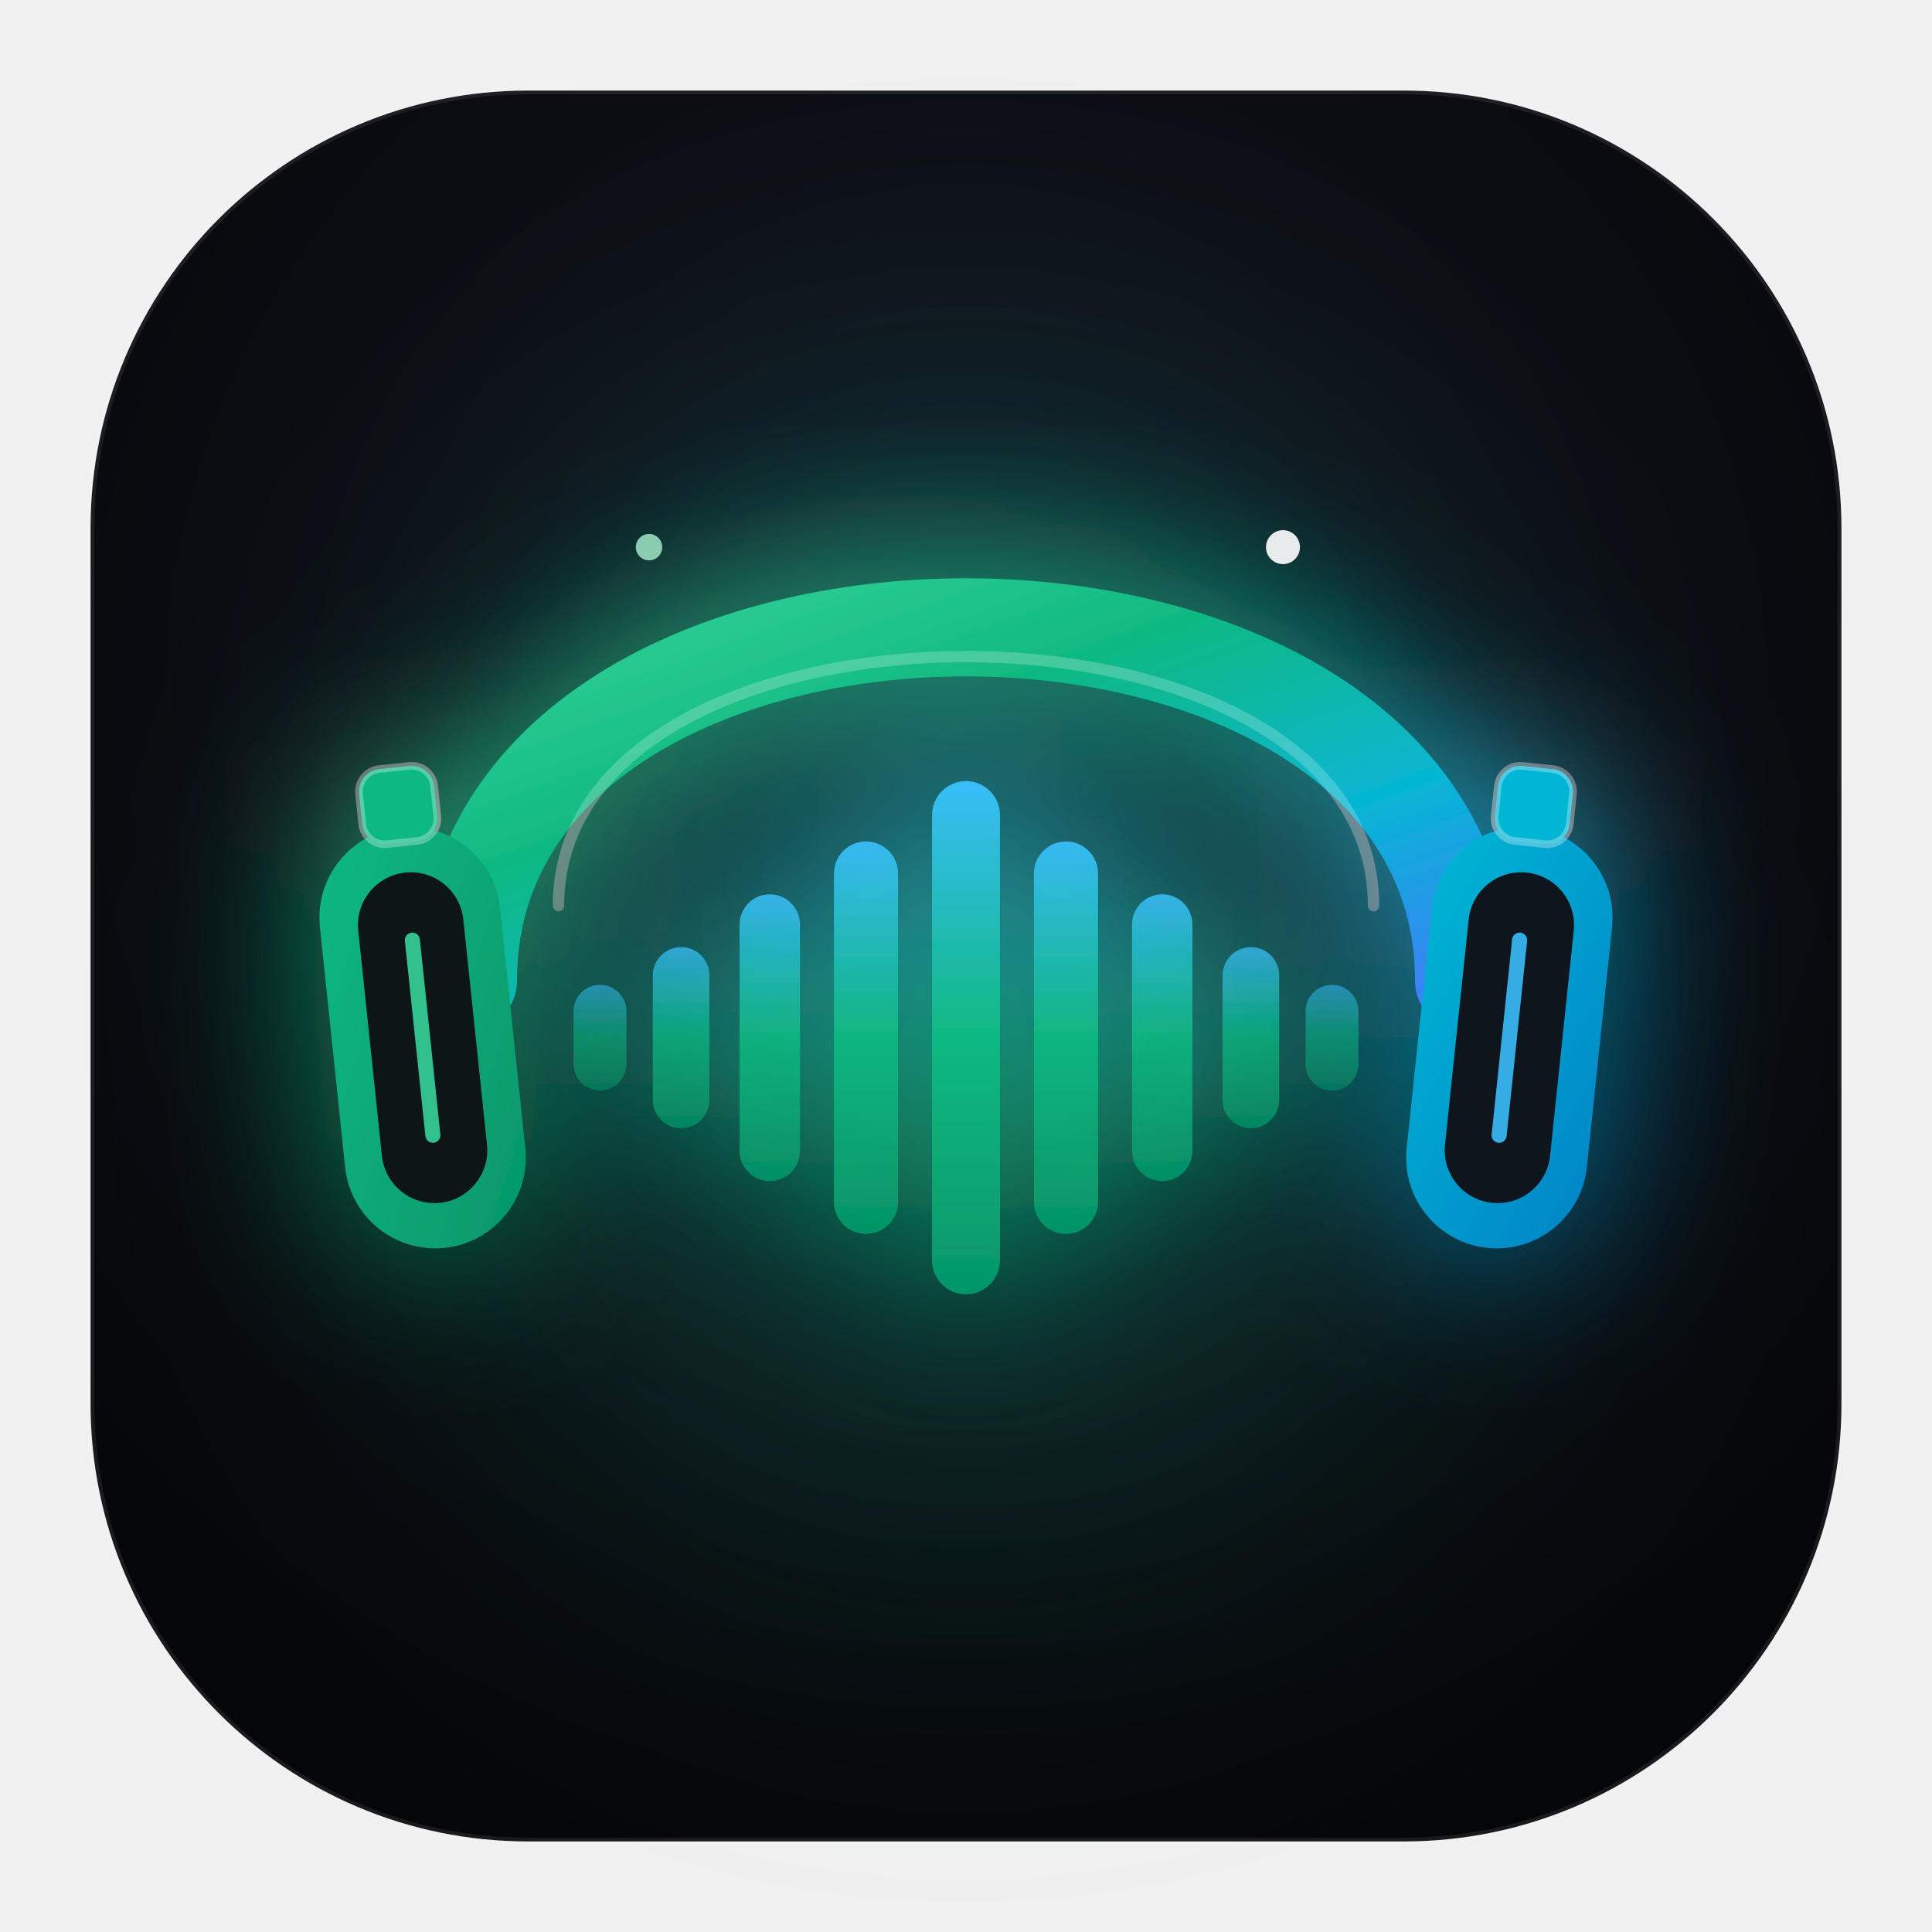
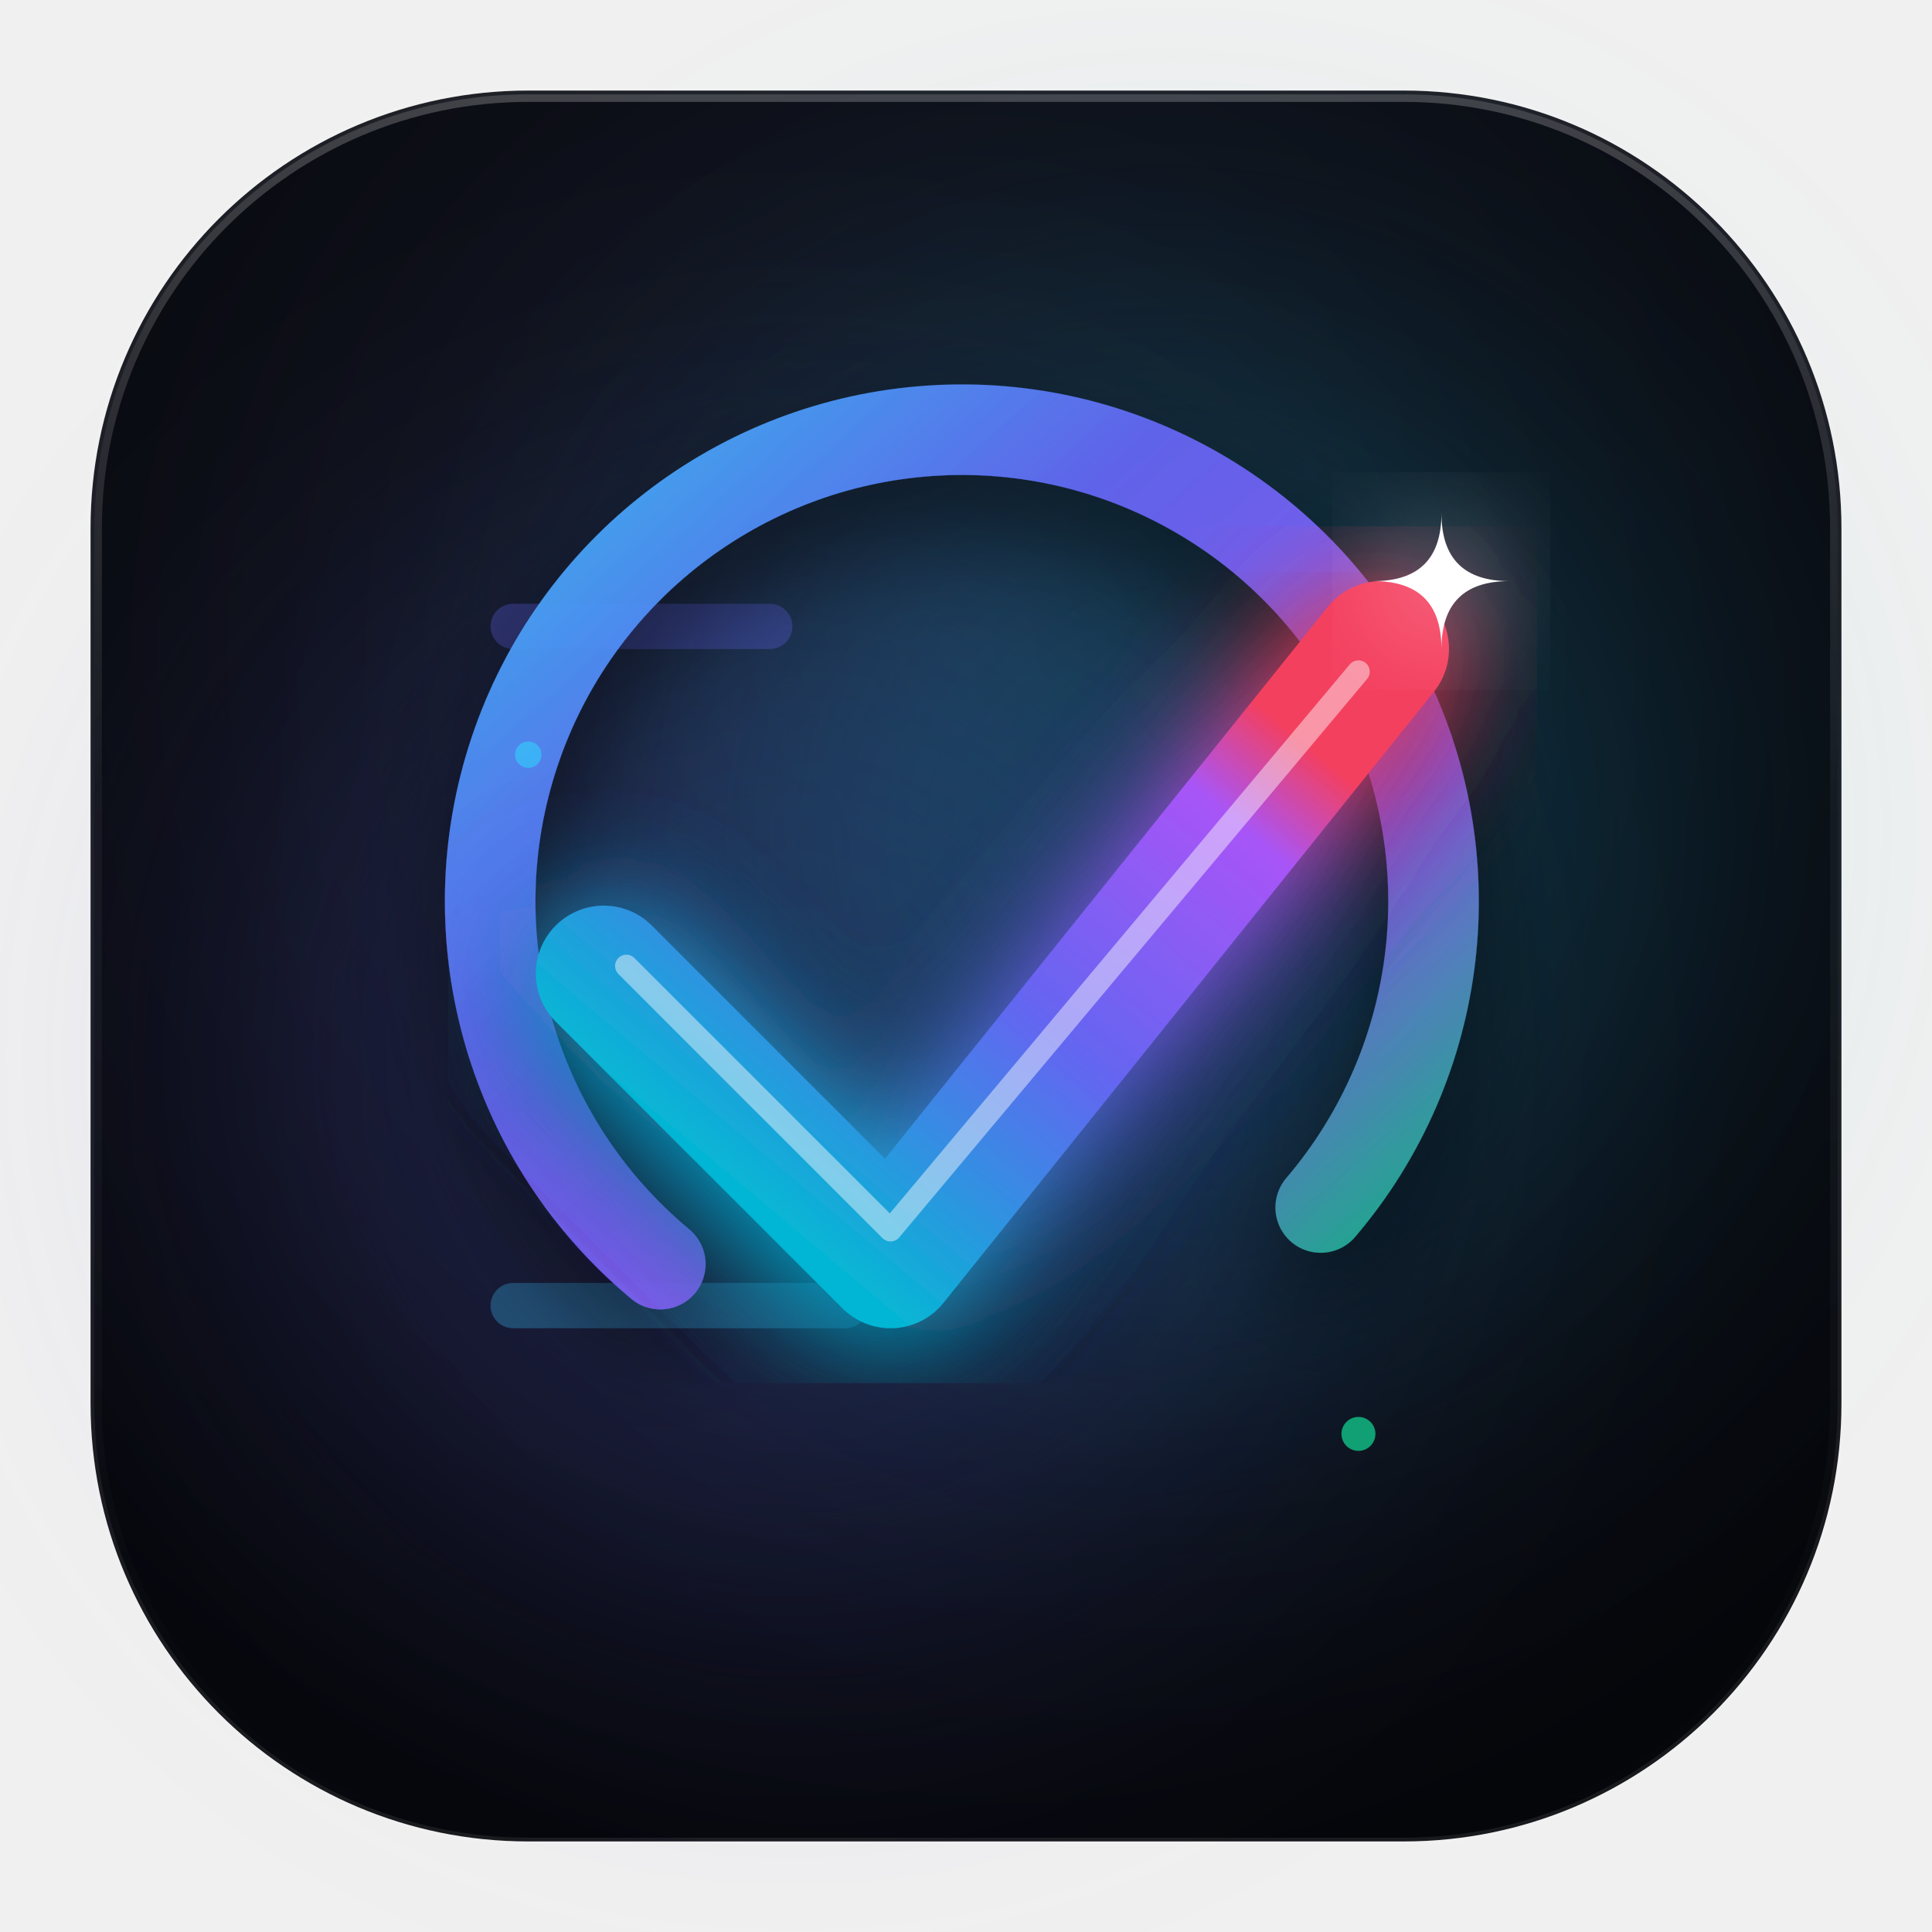
<svg xmlns="http://www.w3.org/2000/svg" viewBox="0 0 512 512" width="512" height="512">
  <defs>
-     <radialGradient id="bgObsidian" cx="50%" cy="35%" r="70%">
-       <stop offset="0%" stop-color="#151821" />
-       <stop offset="50%" stop-color="#0c0e14" />
-       <stop offset="100%" stop-color="#050608" />
+     <radialGradient id="bgObsidian" cx="50%" cy="32%" r="72%">
+       <stop offset="0%" stop-color="#181c2b" />
+       <stop offset="45%" stop-color="#0e1019" />
+       <stop offset="100%" stop-color="#05060a" />
    </radialGradient>
-     <linearGradient id="auroraHeadband" x1="0%" y1="0%" x2="100%" y2="100%">
-       <stop offset="0%" stop-color="#34d399" />
-       <stop offset="35%" stop-color="#10b981" />
-       <stop offset="70%" stop-color="#06b6d4" />
-       <stop offset="100%" stop-color="#3b82f6" />
+     <linearGradient id="bevelGrad" x1="0%" y1="0%" x2="0%" y2="100%">
+       <stop offset="0%" stop-color="rgba(255,255,255,0.22)" />
+       <stop offset="40%" stop-color="rgba(255,255,255,0.05)" />
+       <stop offset="100%" stop-color="rgba(255,255,255,0.0)" />
    </linearGradient>
-     <linearGradient id="earcupLeft" x1="0%" y1="0%" x2="100%" y2="100%">
-       <stop offset="0%" stop-color="#10b981" />
-       <stop offset="100%" stop-color="#059669" />
+     <linearGradient id="focusRingGrad" x1="0%" y1="0%" x2="100%" y2="100%">
+       <stop offset="0%" stop-color="#38bdf8" />
+       <stop offset="35%" stop-color="#6366f1" />
+       <stop offset="70%" stop-color="#8b5cf6" />
+       <stop offset="100%" stop-color="#10b981" />
    </linearGradient>
-     <linearGradient id="earcupRight" x1="0%" y1="0%" x2="100%" y2="100%">
+     <linearGradient id="checkGrad" x1="15%" y1="85%" x2="90%" y2="15%">
      <stop offset="0%" stop-color="#06b6d4" />
-       <stop offset="100%" stop-color="#0284c7" />
+       <stop offset="45%" stop-color="#6366f1" />
+       <stop offset="85%" stop-color="#a855f7" />
+       <stop offset="100%" stop-color="#f43f5e" />
    </linearGradient>
-     <linearGradient id="waveGrad" x1="0%" y1="100%" x2="0%" y2="0%">
-       <stop offset="0%" stop-color="#059669" />
-       <stop offset="50%" stop-color="#10b981" />
-       <stop offset="100%" stop-color="#38bdf8" />
-     </linearGradient>
-     <filter id="auroraGlow" x="-30%" y="-30%" width="160%" height="160%">
-       <feGaussianBlur stdDeviation="22" result="blur" />
+     <filter id="neonGlow" x="-30%" y="-30%" width="160%" height="160%">
+       <feGaussianBlur stdDeviation="16" result="blur" />
      <feComposite in="SourceGraphic" in2="blur" operator="over" />
    </filter>
-     <filter id="ambientLight" x="-40%" y="-40%" width="180%" height="180%">
-       <feGaussianBlur stdDeviation="50" />
+     <filter id="ambientLight" x="-50%" y="-50%" width="200%" height="200%">
+       <feGaussianBlur stdDeviation="60" />
+     </filter>
+     <filter id="dropShadow" x="-20%" y="-20%" width="140%" height="140%">
+       <feDropShadow dx="0" dy="12" stdDeviation="14" flood-color="#000000" flood-opacity="0.55" />
    </filter>
  </defs>
  <rect x="24" y="24" width="464" height="464" rx="116" fill="url(#bgObsidian)" stroke="rgba(255,255,255,0.08)" stroke-width="2" />
-   <circle cx="256" cy="270" r="140" fill="#10b981" opacity="0.16" filter="url(#ambientLight)" />
-   <circle cx="256" cy="230" r="120" fill="#06b6d4" opacity="0.12" filter="url(#ambientLight)" />
-   <g filter="url(#auroraGlow)">
-     <path d="M 124 260              C 124 135, 388 135, 388 260" fill="none" stroke="url(#auroraHeadband)" stroke-width="26" stroke-linecap="round" />
-     <path d="M 148 240              C 148 152, 364 152, 364 240" fill="none" stroke="rgba(255,255,255,0.22)" stroke-width="3" stroke-linecap="round" />
-     <g transform="translate(112, 275) rotate(-6)">
-       <rect x="-24" y="-56" width="48" height="112" rx="24" fill="url(#earcupLeft)" />
-       <rect x="-10" y="-72" width="20" height="20" rx="6" fill="#10b981" stroke="rgba(255,255,255,0.3)" stroke-width="2" />
-       <rect x="-14" y="-44" width="28" height="88" rx="14" fill="#0b1318" />
-       <line x1="0" y1="-26" x2="0" y2="26" stroke="#34d399" stroke-width="4" stroke-linecap="round" opacity="0.9" />
-     </g>
-     <g transform="translate(400, 275) rotate(6)">
-       <rect x="-24" y="-56" width="48" height="112" rx="24" fill="url(#earcupRight)" />
-       <rect x="-10" y="-72" width="20" height="20" rx="6" fill="#06b6d4" stroke="rgba(255,255,255,0.3)" stroke-width="2" />
-       <rect x="-14" y="-44" width="28" height="88" rx="14" fill="#08141d" />
-       <line x1="0" y1="-26" x2="0" y2="26" stroke="#38bdf8" stroke-width="4" stroke-linecap="round" opacity="0.9" />
-     </g>
-     <g transform="translate(256, 275)">
-       <rect x="-9" y="-68" width="18" height="136" rx="9" fill="url(#waveGrad)" />
-       <rect x="-35" y="-52" width="17" height="104" rx="8.5" fill="url(#waveGrad)" opacity="0.95" />
-       <rect x="18" y="-52" width="17" height="104" rx="8.5" fill="url(#waveGrad)" opacity="0.95" />
-       <rect x="-60" y="-38" width="16" height="76" rx="8" fill="url(#waveGrad)" opacity="0.88" />
-       <rect x="44" y="-38" width="16" height="76" rx="8" fill="url(#waveGrad)" opacity="0.88" />
-       <rect x="-83" y="-24" width="15" height="48" rx="7.5" fill="url(#waveGrad)" opacity="0.75" />
-       <rect x="68" y="-24" width="15" height="48" rx="7.5" fill="url(#waveGrad)" opacity="0.75" />
-       <rect x="-104" y="-14" width="14" height="28" rx="7" fill="url(#waveGrad)" opacity="0.55" />
-       <rect x="90" y="-14" width="14" height="28" rx="7" fill="url(#waveGrad)" opacity="0.55" />
-     </g>
+   <rect x="26" y="26" width="460" height="460" rx="114" fill="none" stroke="url(#bevelGrad)" stroke-width="2" />
+   <circle cx="210" cy="280" r="140" fill="#6366f1" opacity="0.22" filter="url(#ambientLight)" />
+   <circle cx="310" cy="220" r="130" fill="#06b6d4" opacity="0.20" filter="url(#ambientLight)" />
+   <g opacity="0.32">
+     <rect x="130" y="160" width="80" height="12" rx="6" fill="#6366f1" />
+     <rect x="130" y="340" width="100" height="12" rx="6" fill="#38bdf8" />
  </g>
-   <circle cx="340" cy="145" r="4.5" fill="#ffffff" opacity="0.9" />
-   <circle cx="172" cy="145" r="3.5" fill="#a7f3d0" opacity="0.8" />
+   <path d="M 175 335 A 125 125 0 1 1 350 320" fill="none" stroke="url(#focusRingGrad)" stroke-width="24" stroke-linecap="round" opacity="0.95" filter="url(#dropShadow)" />
+   <g filter="url(#dropShadow)">
+     <path d="M 160 258 L 236 334 L 366 172" fill="none" stroke="url(#checkGrad)" stroke-width="36" stroke-linecap="round" stroke-linejoin="round" filter="url(#neonGlow)" />
+     <path d="M 166 256 L 236 326 L 360 178" fill="none" stroke="rgba(255,255,255,0.45)" stroke-width="6" stroke-linecap="round" stroke-linejoin="round" />
+   </g>
+   <g transform="translate(382, 154)">
+     <path d="M 0 -18 Q 0 0 18 0 Q 0 0 0 18 Q 0 0 -18 0 Q 0 0 0 -18 Z" fill="#ffffff" filter="url(#neonGlow)" />
+     <circle cx="0" cy="0" r="4" fill="#ffffff" />
+   </g>
+   <circle cx="140" cy="200" r="3.5" fill="#38bdf8" opacity="0.8" />
+   <circle cx="360" cy="380" r="4.5" fill="#10b981" opacity="0.85" />
</svg>
